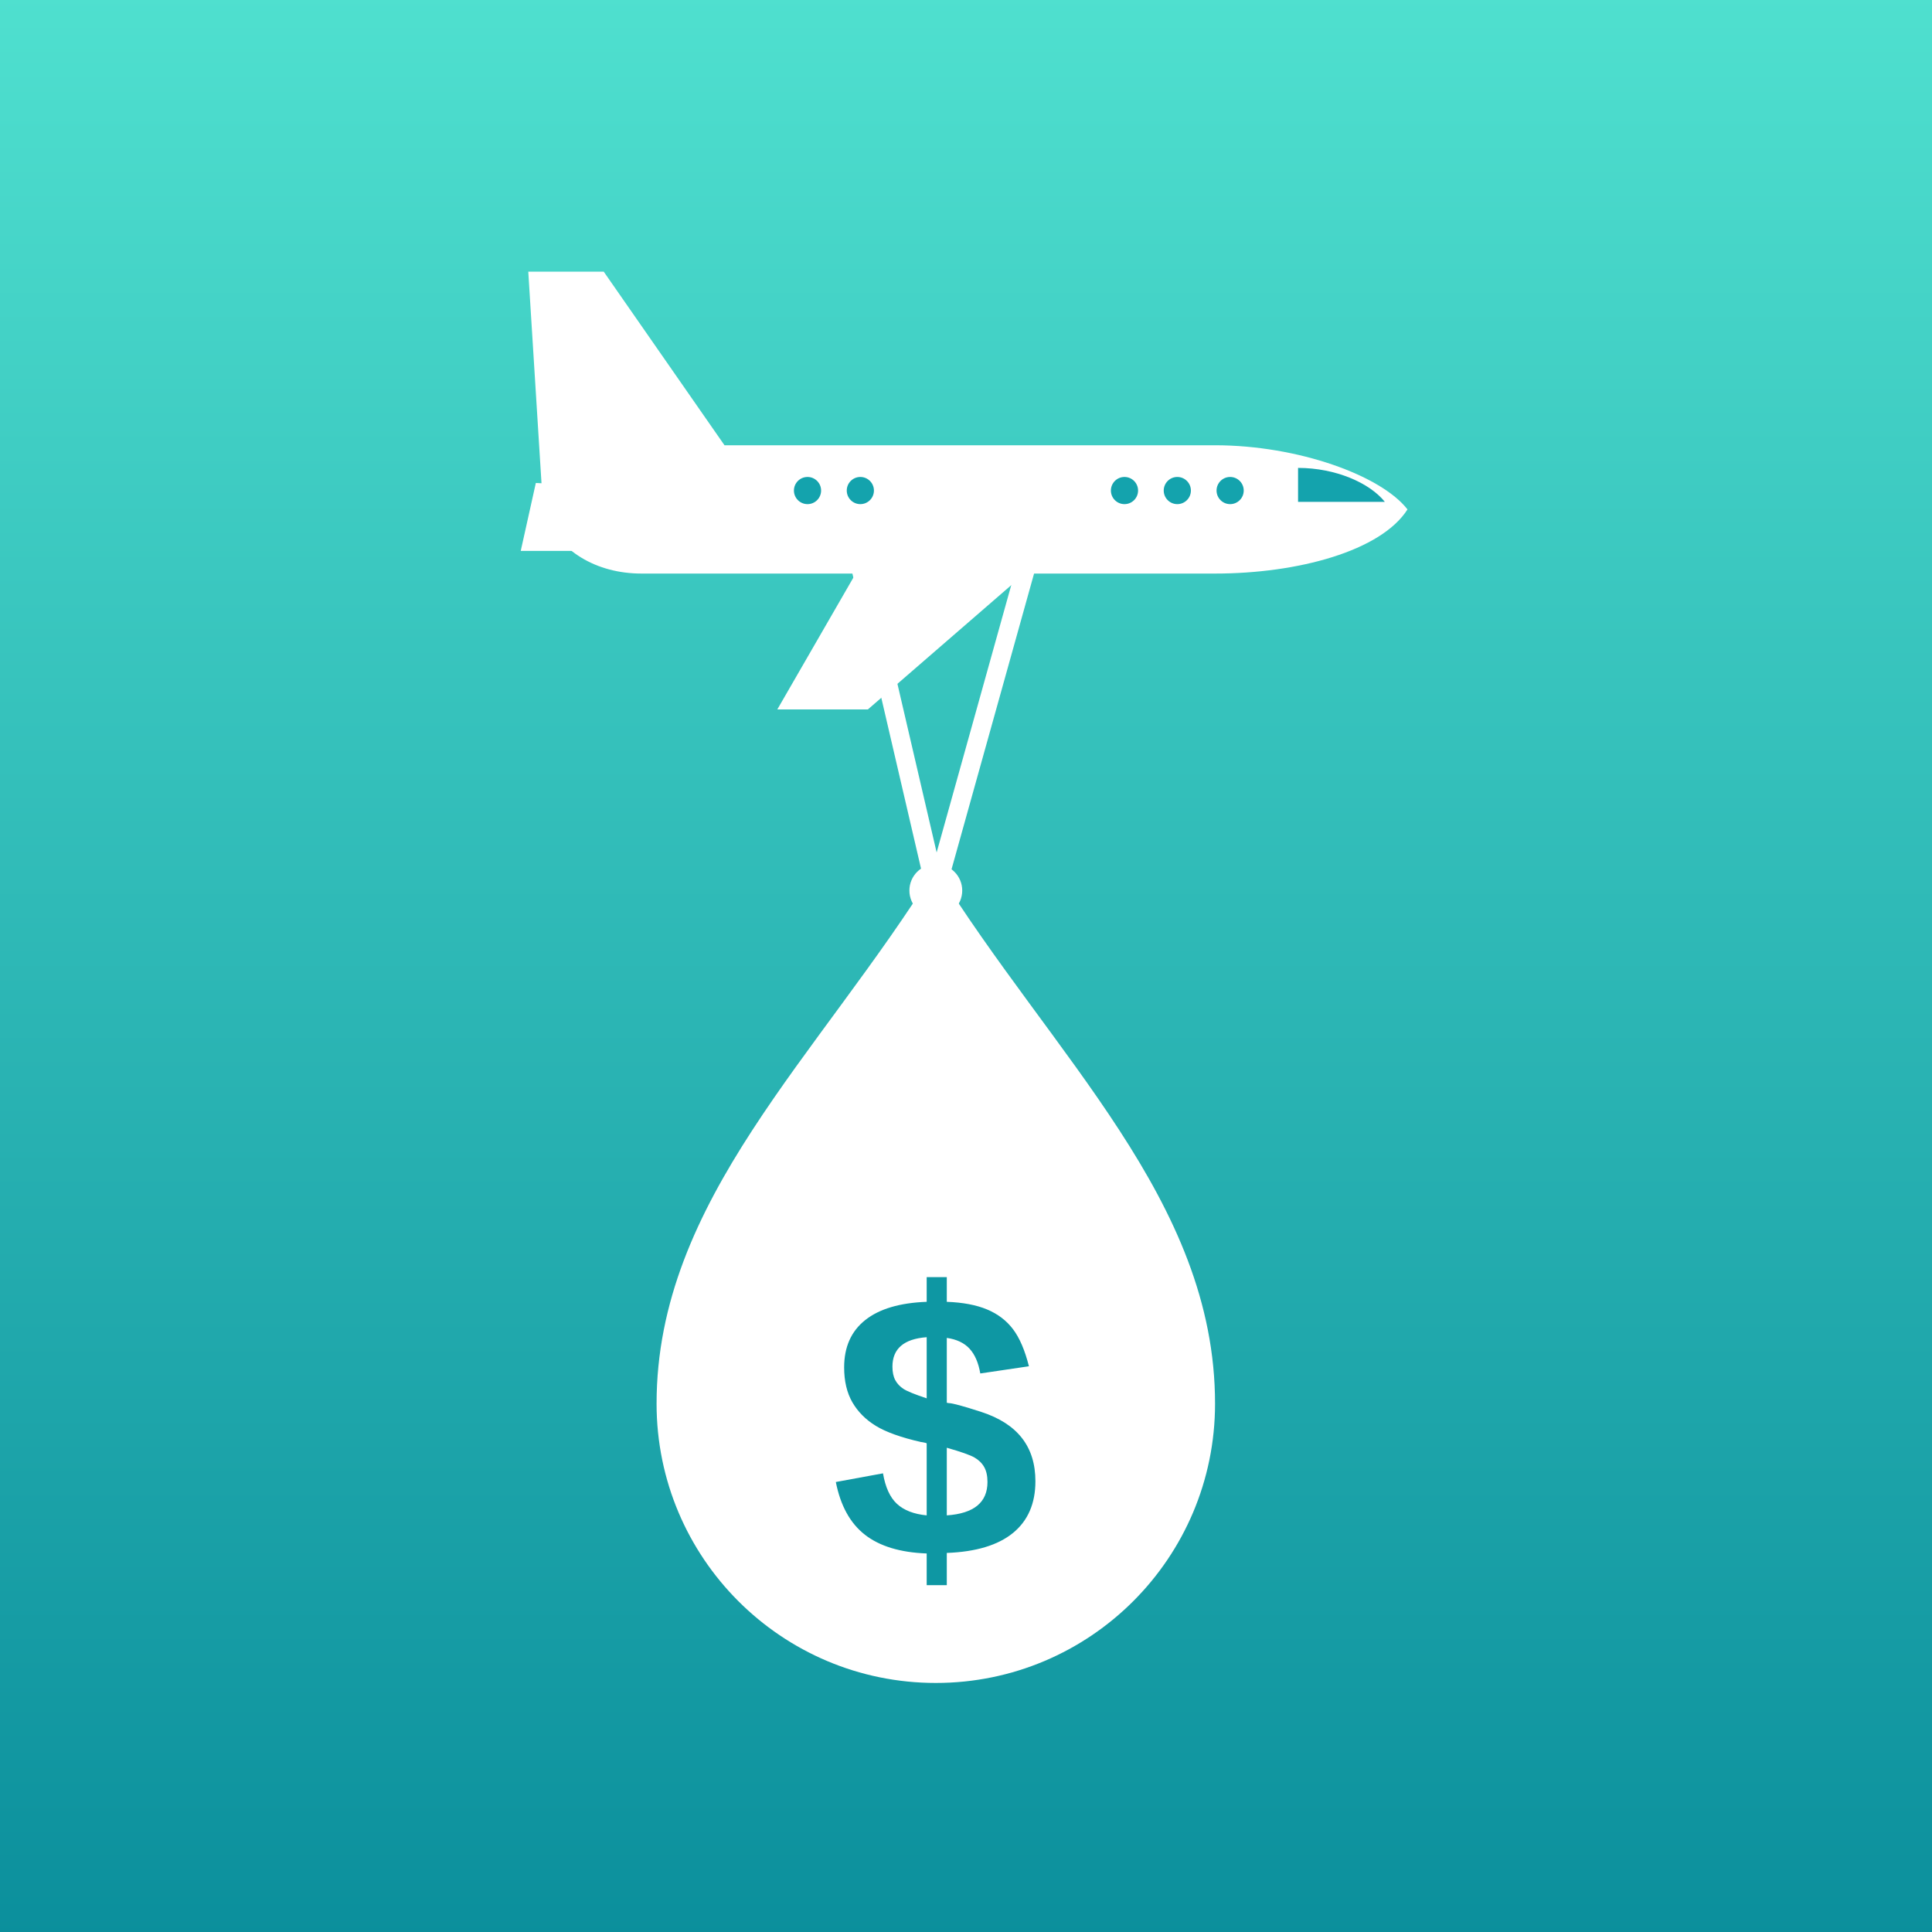
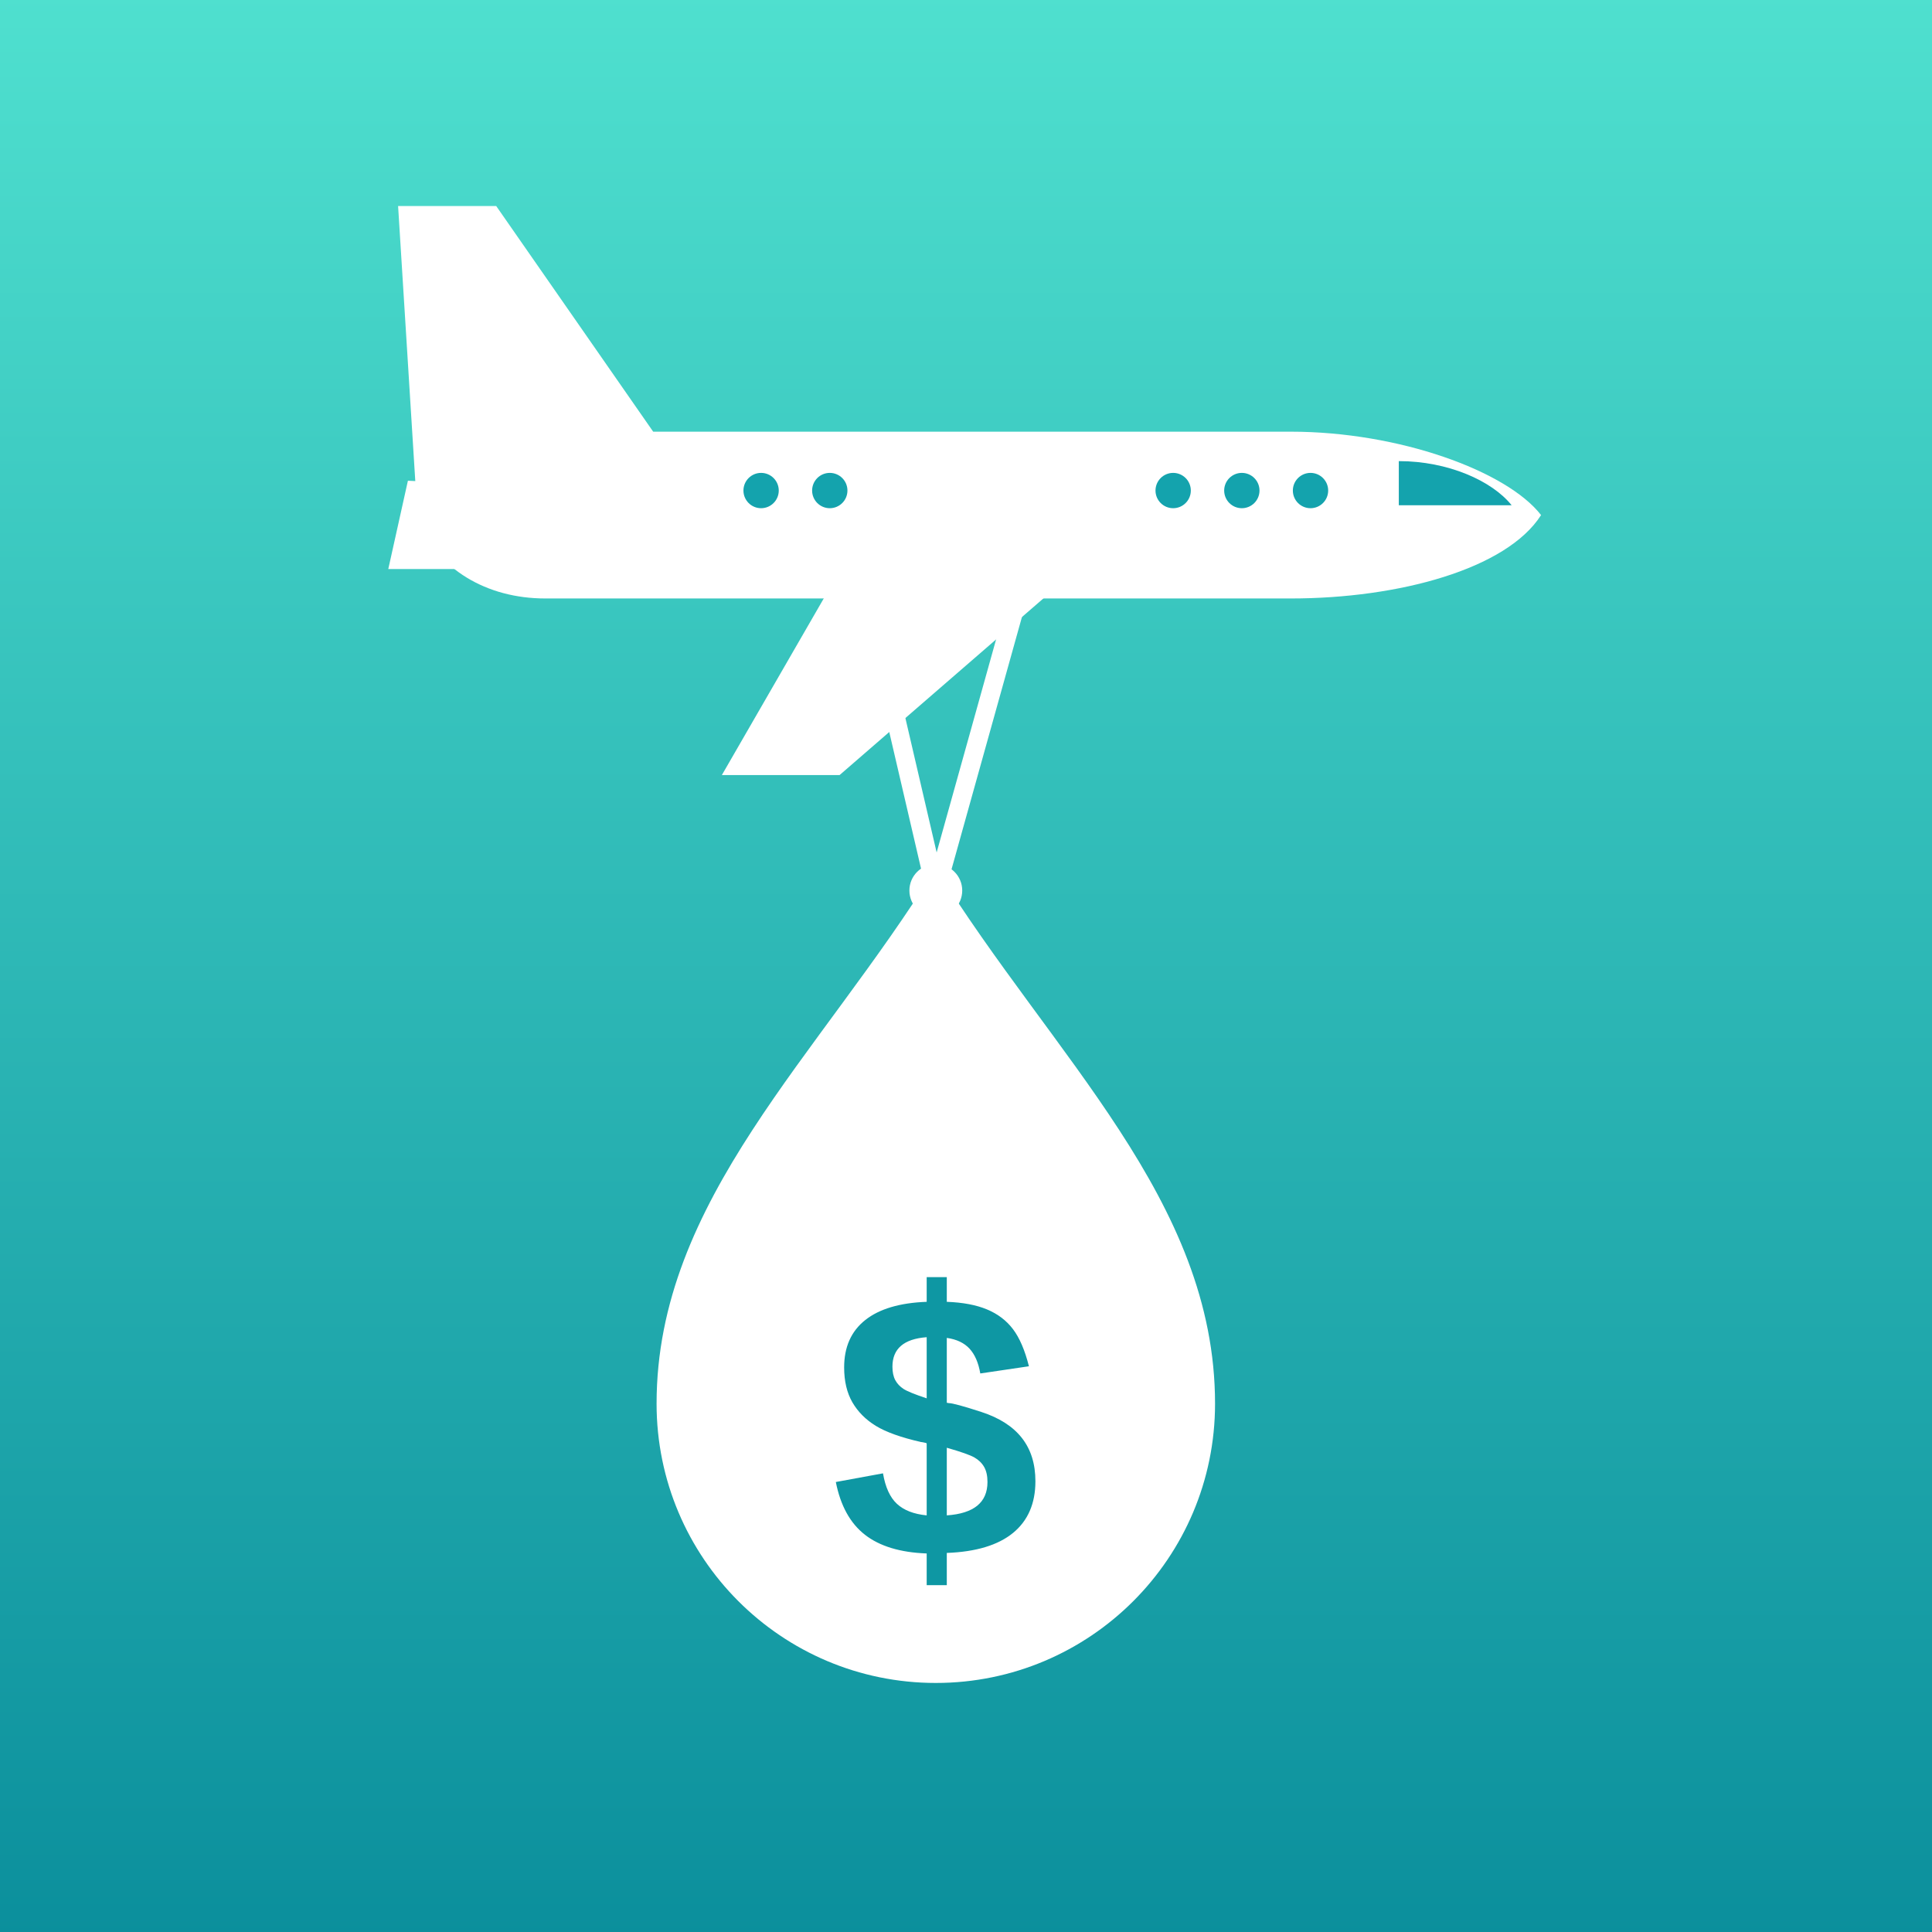
<svg xmlns="http://www.w3.org/2000/svg" width="512" height="512" viewBox="0 0 512 512">
  <defs>
    <linearGradient id="bg" x1="0" y1="0" x2="0" y2="1">
      <stop offset="0" stop-color="#4fe0cf" />
      <stop offset="1" stop-color="#0b8f9c" />
    </linearGradient>
  </defs>
  <rect width="512" height="512" fill="url(#bg)" />
  <g transform="translate(-8 0)">
    <path d="M236 150 L256 236 L280 150" fill="none" stroke="#fff" stroke-width="5" stroke-linecap="round" stroke-linejoin="round" />
-     <g fill="#fff">
-       <path d="M148 72 L168 72 L200 118 L330 118 C352 118 374 126 381 135 C374 146 352 152 330 152 L178 152 C166 152 156 146 152 136 Z" />
-       <path d="M244 136 L298 136 L238 188 L214 188 Z" />
-       <path d="M150 128 L192 130 L164 146 L146 146 Z" />
-     </g>
-     <g fill="#14a3ad">
-       <path d="M352 124 C362 124 371 128 375 133 L352 133 Z" />
-       <circle cx="222" cy="130" r="3.6" />
-       <circle cx="236" cy="130" r="3.6" />
-       <circle cx="306" cy="130" r="3.6" />
-       <circle cx="320" cy="130" r="3.6" />
-       <circle cx="334" cy="130" r="3.6" />
+     <g transform="translate(263 130) scale(1.3) translate(-263 -130)">
+       <g fill="#fff">
+         <path d="M148 72 L168 72 L200 118 L330 118 C352 118 374 126 381 135 C374 146 352 152 330 152 L178 152 C166 152 156 146 152 136 Z" />
+         <path d="M244 136 L298 136 L238 188 L214 188 Z" />
+         <path d="M150 128 L192 130 L164 146 L146 146 Z" />
+       </g>
+       <g fill="#14a3ad">
+         <path d="M352 124 C362 124 371 128 375 133 L352 133 Z" />
+         <circle cx="222" cy="130" r="3.6" />
+         <circle cx="236" cy="130" r="3.6" />
+         <circle cx="306" cy="130" r="3.6" />
+         <circle cx="320" cy="130" r="3.6" />
+         <circle cx="334" cy="130" r="3.6" />
+       </g>
    </g>
    <path fill="#fff" d="M256 230 C 287 280, 330 318, 330 372 A74 74 0 1 1 182 372 C182 318 225 280 256 230 Z" />
    <circle cx="256" cy="236" r="7" fill="#fff" />
    <text x="256" y="378" text-anchor="middle" dominant-baseline="central" font-family="SF Pro Rounded, -apple-system, Helvetica Neue, Arial, sans-serif" font-weight="700" font-size="100" fill="#0e97a3">$</text>
  </g>
</svg>
